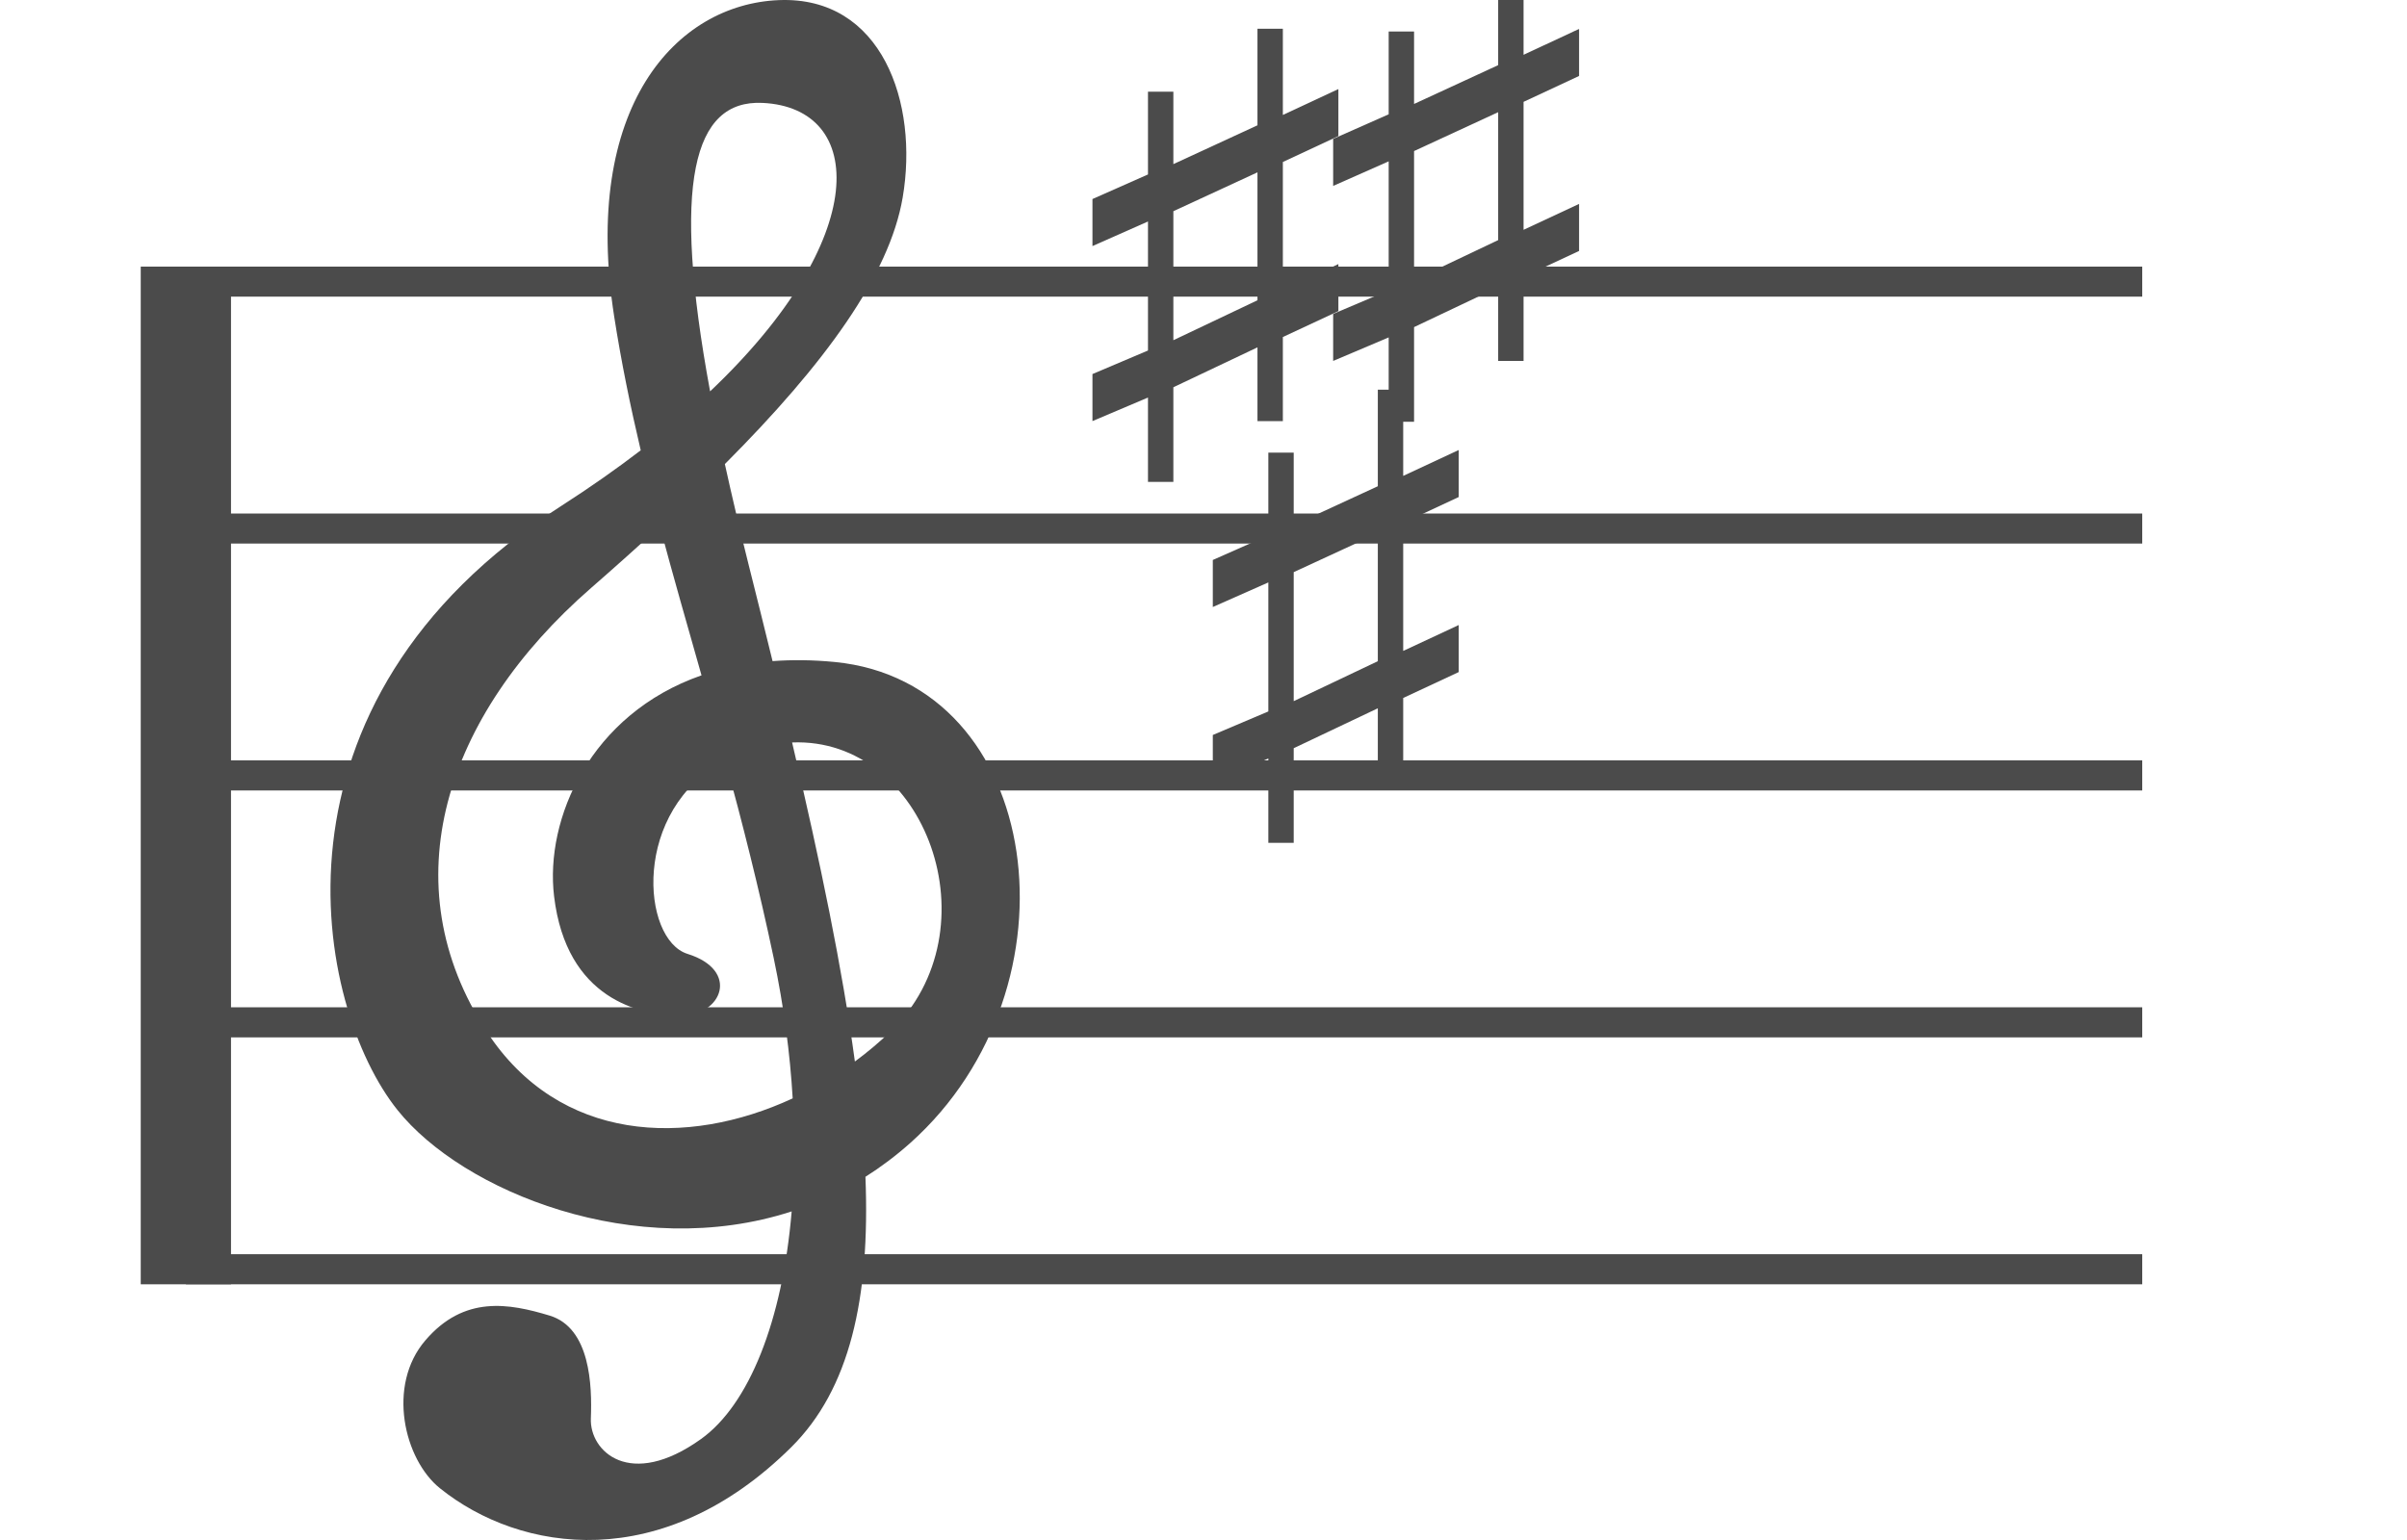
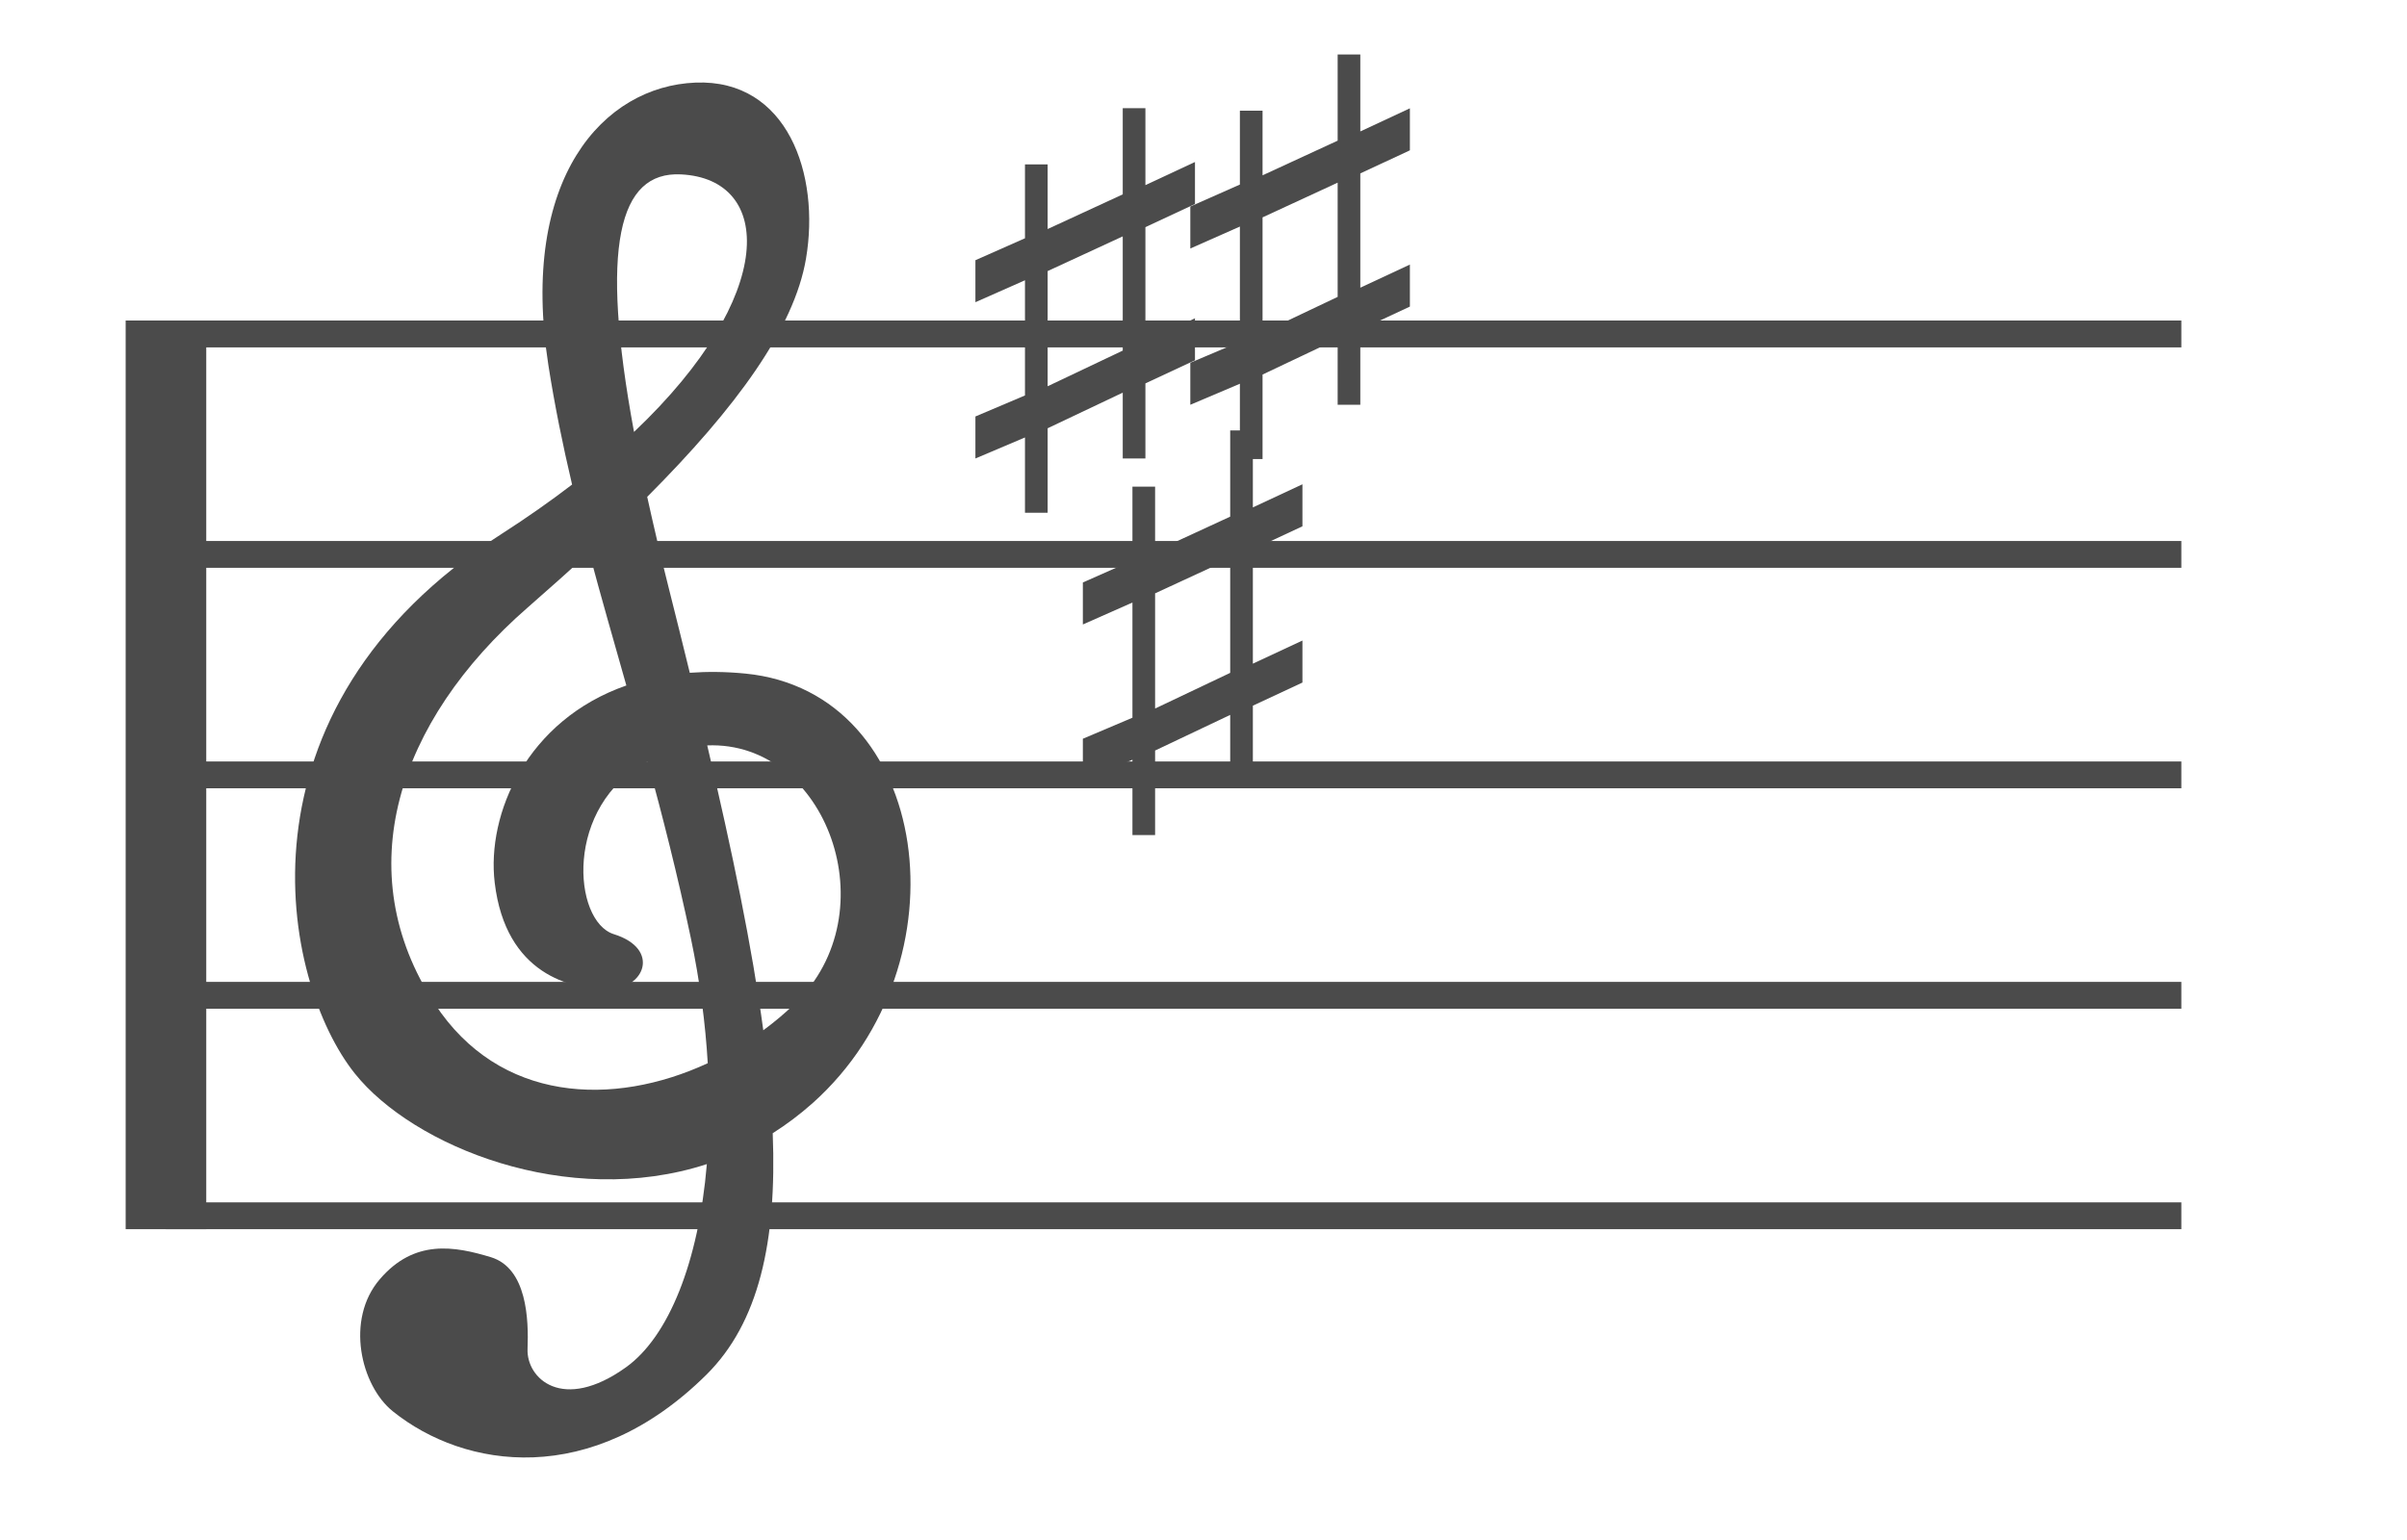
- <svg xmlns="http://www.w3.org/2000/svg" version="1.1" id="_x32_" x="0px" y="0px" viewBox="0 0 800 512" style="width: 800px; height: 512px; opacity: 1;" xml:space="preserve">
+ <svg xmlns="http://www.w3.org/2000/svg" version="1.1" id="_x32_" x="0px" y="0px" viewBox="0 0 896 512" style="width: 800px; height: 512px; opacity: 1;" xml:space="preserve">
  <style type="text/css">


        .treble_clef {
            fill: #4B4B4B;
        }

        .line {
            stroke: #4B4B4B;
        }
    </style>
  <g>
    <path class="treble_clef" d="M277.466,220.094c-7.37-0.72-14.253-0.769-20.695-0.295c-2.576-10.568-5.28-21.382-8.069-32.507   c-2.949-11.779-5.534-22.74-7.783-33.006c33.218-33.292,54.707-62.83,59.104-88.646c5.362-31.428-6.904-66.96-41.129-65.603   c-34.221,1.374-65.66,35.525-54.756,105.242c2.36,15.084,5.374,29.808,8.818,44.433c-7.975,6.11-16.748,12.286-26.352,18.454   c-102.404,65.587-81.836,166.732-54.482,200.899c21.591,27.002,79.141,50.56,131.002,33.685   c-3.084,36.515-14.209,64.277-30.123,75.672c-23.644,16.924-37.063,4.098-36.621-6.838c0.434-10.945-0.176-30.078-13.677-34.184   c-13.518-4.09-28.434-6.822-41.321,8.222c-12.912,15.018-7.064,39.631,4.851,49.185c26.781,21.505,73.979,28.728,116.735-13.644   c19.423-19.255,26.278-49.39,24.675-89.914c5.108-3.231,10.094-6.969,14.9-11.247C360.647,328.069,346.909,226.915,277.466,220.094   z M253.441,34.213c34.327,1.637,36.409,44.876-17.431,95.902C223.192,60.749,230.333,33.101,253.441,34.213z M161.855,343.095   c-32.212-49.202-14.106-105.185,34.585-147.606c8-6.978,15.636-13.808,22.879-20.499c4.344,16.277,9.059,32.67,13.84,49.538   c-37.071,12.908-52.09,47.803-49.002,73.464c4.098,34.184,28.494,39.664,42.163,39.664c13.673,0,19.718-15.051,2.18-20.523   c-15.3-4.769-18.675-47.894,12.568-64.335c5.636,20.662,11.162,42.355,16.078,65.701c3.39,16.139,5.44,31.812,6.315,46.675   C228.219,381.515,185.921,379.879,161.855,343.095z M284.133,352.919c-4.156-30.879-11.493-66.299-20.867-106.077   c44.335-1.816,67.922,62.233,32.544,96.253C292.161,346.604,288.239,349.892,284.133,352.919z" />
    <path d="M61.777,88.63 L61.777,426.99" fill="none" class="line" stroke-width="30" stroke-opacity="1.00" stroke-linejoin="round" />
-     <path d="M61.777,175.72 L712,175.72" fill="none" class="line" stroke-width="10" stroke-opacity="1.00" stroke-linejoin="round" />
-     <path d="M61.777,257.81 L712,257.81" fill="none" class="line" stroke-width="10" stroke-opacity="1.00" stroke-linejoin="round" />
-     <path d="M61.777,339.9 L712,339.9" fill="none" class="line" stroke-width="10" stroke-opacity="1.00" stroke-linejoin="round" />
-     <path d="M61.777,93.63 L712,93.63" fill="none" class="line" stroke-width="10" stroke-opacity="1.00" stroke-linejoin="round" />
-     <path d="M61.777,421.99 L712,421.99" fill="none" class="line" stroke-width="10" stroke-opacity="1.00" stroke-linejoin="round" />
+     <path d="M61.777,175.72 L812,175.72" fill="none" class="line" stroke-width="10" stroke-opacity="1.00" stroke-linejoin="round" />
+     <path d="M61.777,257.81 L812,257.81" fill="none" class="line" stroke-width="10" stroke-opacity="1.00" stroke-linejoin="round" />
+     <path d="M61.777,339.9 L812,339.9" fill="none" class="line" stroke-width="10" stroke-opacity="1.00" stroke-linejoin="round" />
+     <path d="M61.777,93.63 L812,93.63" fill="none" class="line" stroke-width="10" stroke-opacity="1.00" stroke-linejoin="round" />
+     <path d="M61.777,421.99 L812,421.99" fill="none" class="line" stroke-width="10" stroke-opacity="1.00" stroke-linejoin="round" />
  </g>
  <g>
    <style>
            .sharp-key {
                fill: #4B4B4B;
                font-size: 180px;
                font-weight: 900;
                font-family:  "Courier New", Consolas, monospace;
            }

            .key {
                fill: #4B4B4B;
                font-size: 200px;
                font-weight: 900;
                font-family:  "Courier New", Consolas, monospace;
            }
        </style>
    <text class="sharp-key" x="350" y="140">♯</text>
    <text class="sharp-key" x="390" y="260">♯</text>
    <text class="sharp-key" x="430" y="120">♯</text>
  </g>
</svg>
